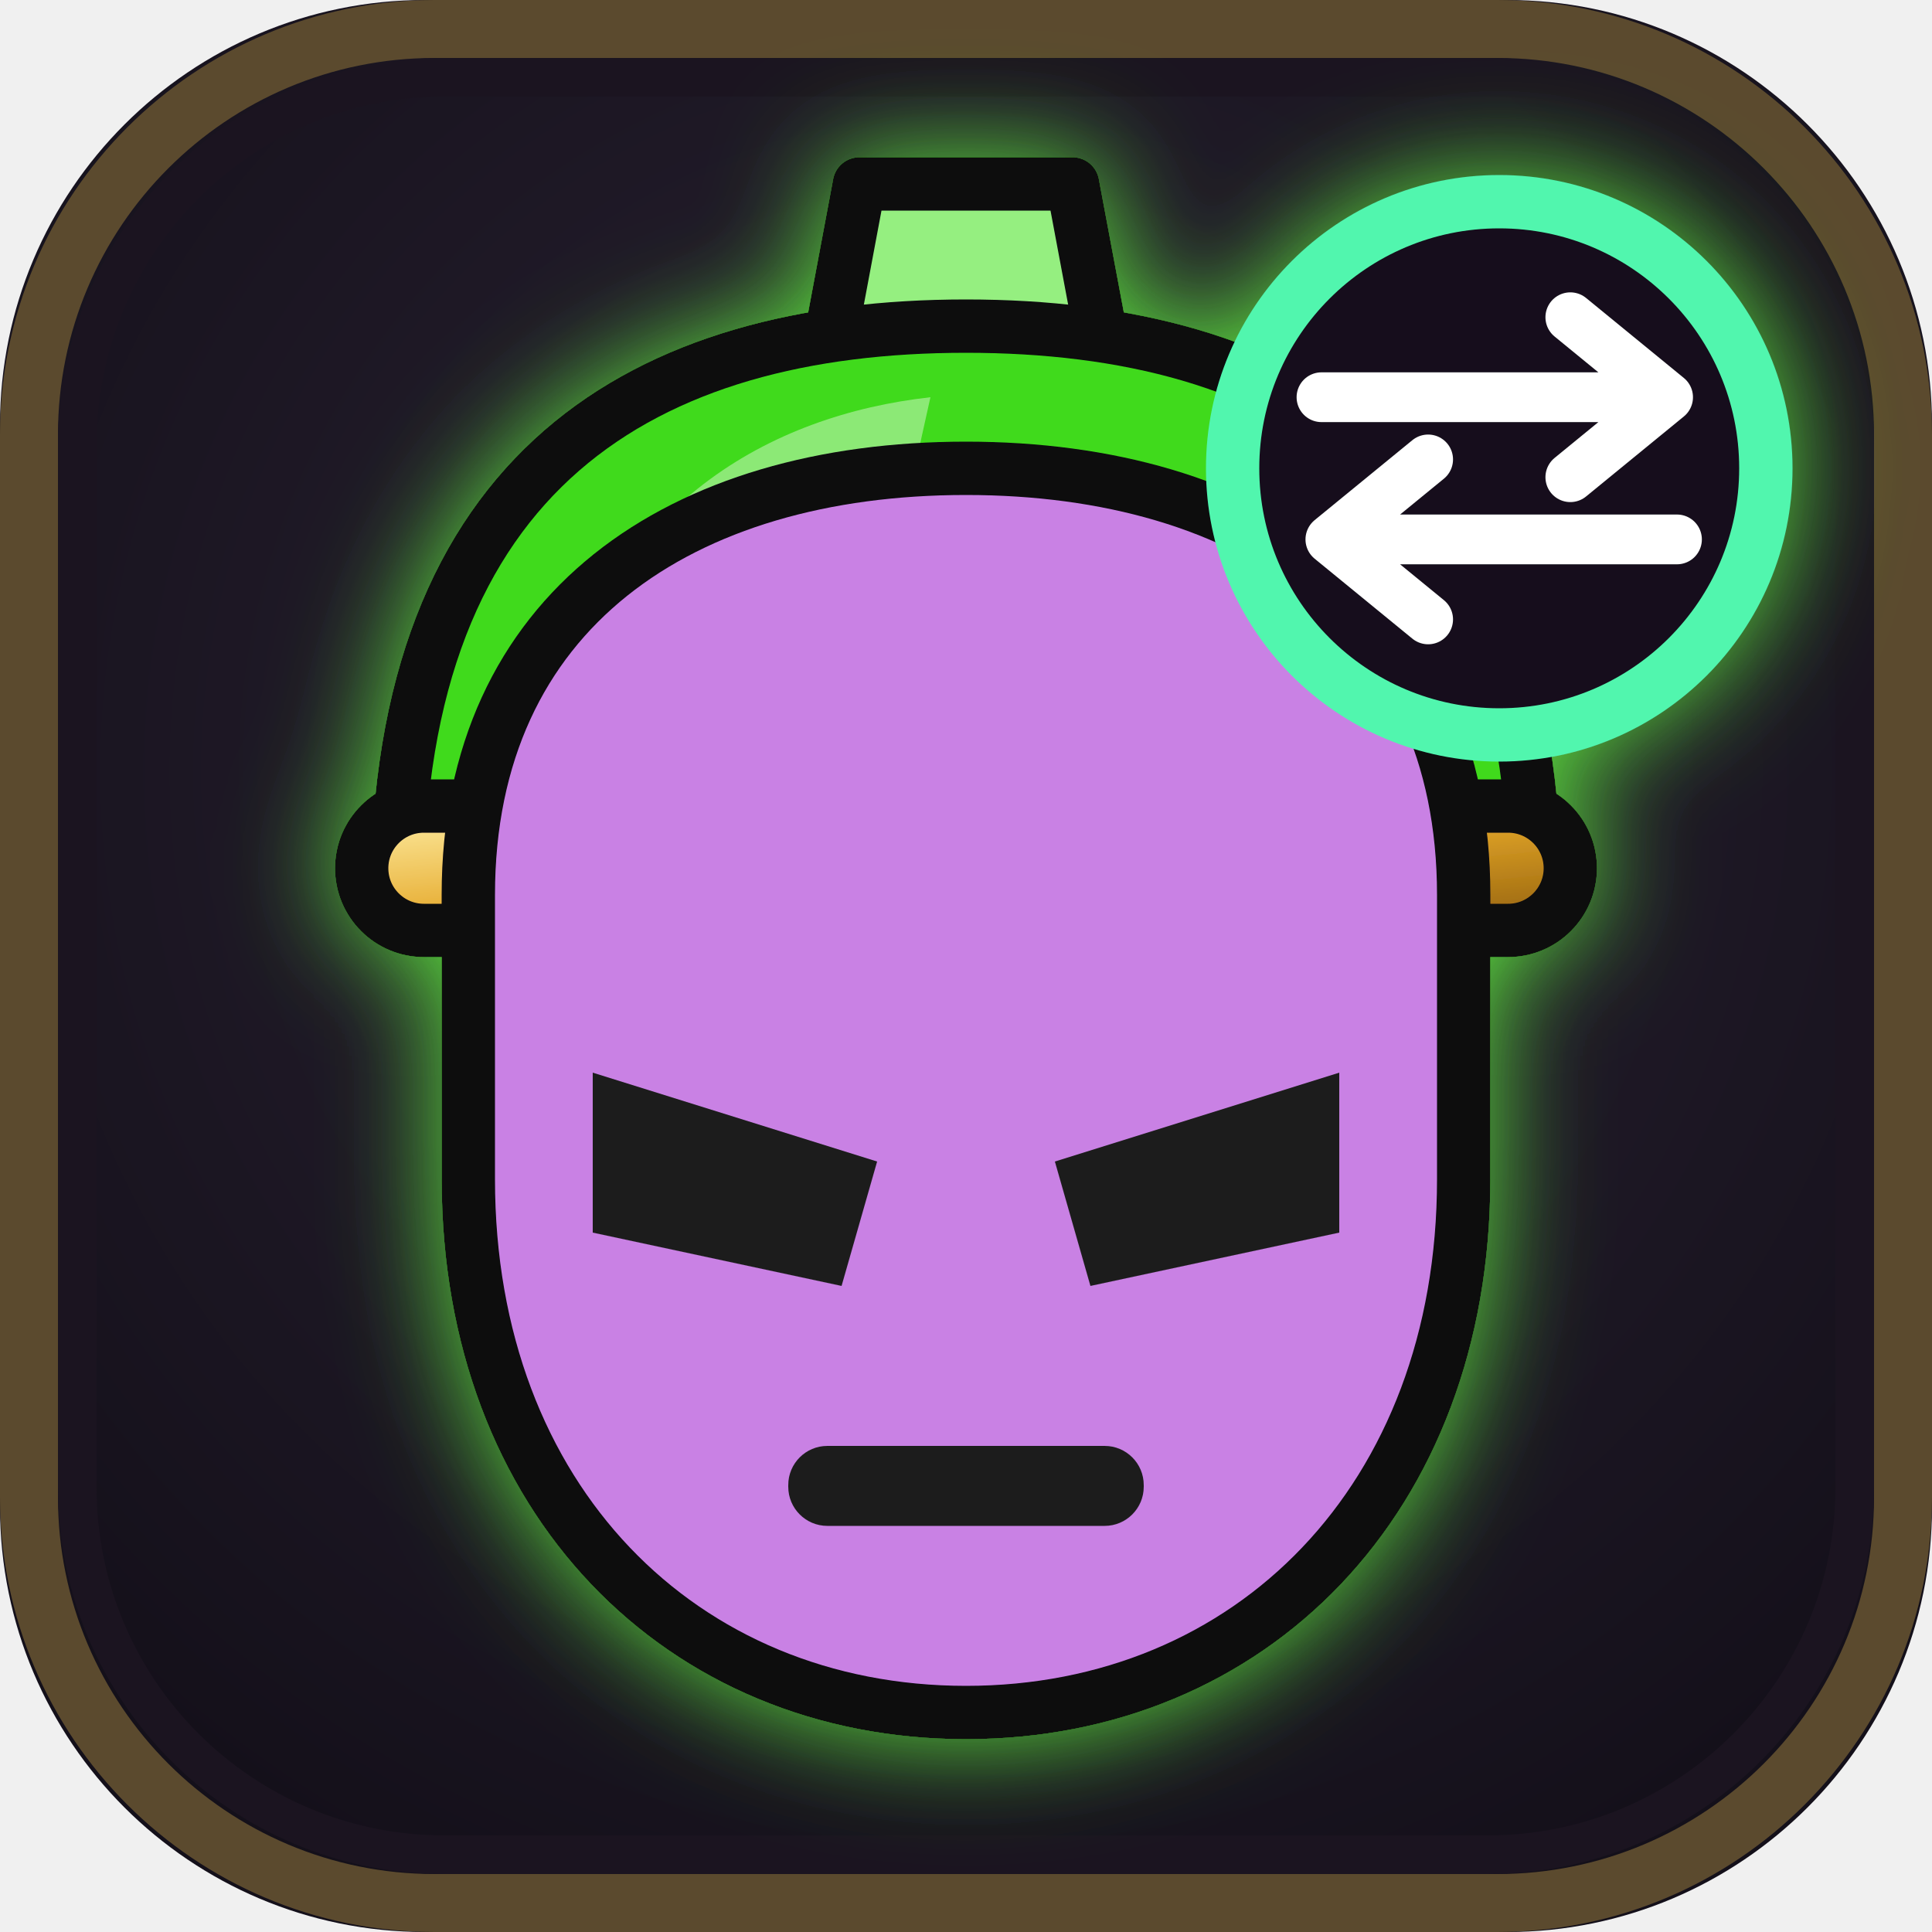
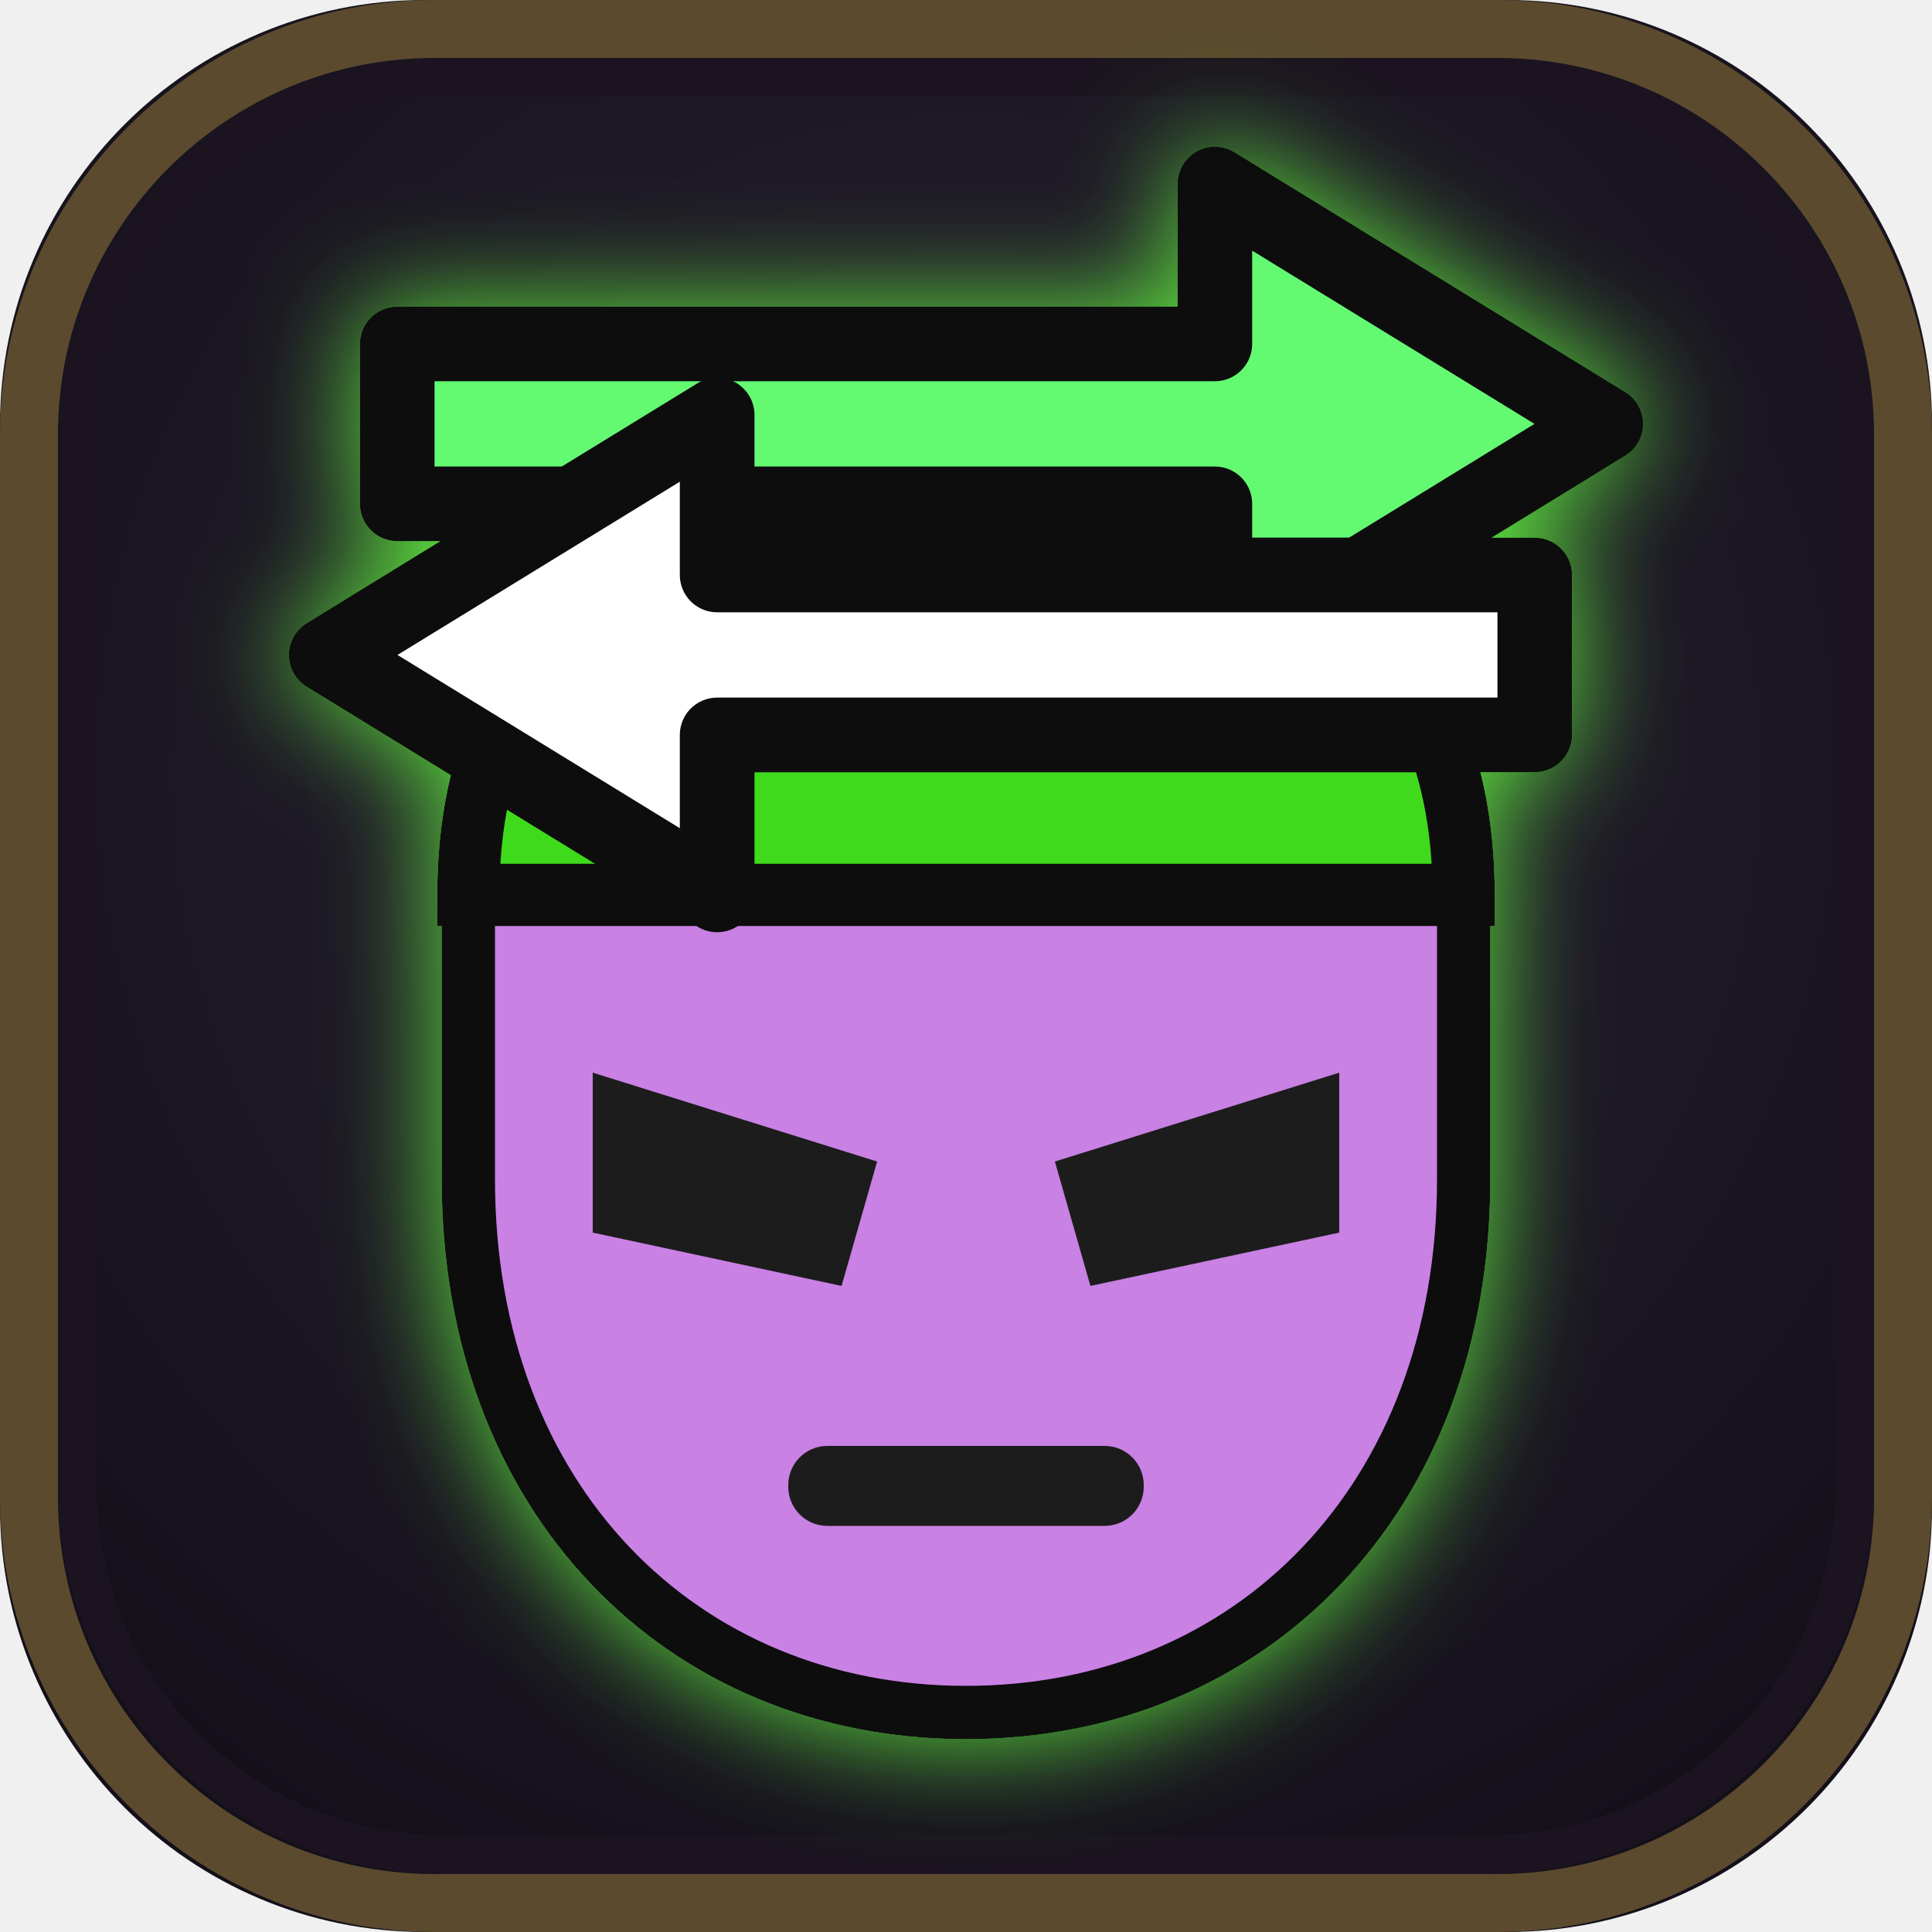
<svg xmlns="http://www.w3.org/2000/svg" viewBox="0 0 100 100" width="256" height="256">
  <defs>
    <linearGradient id="gMetal" x1="0" y1="0" x2="1" y2="1">
      <stop offset="0" stop-color="#f4f7fb" />
      <stop offset=".5" stop-color="#a9b6c7" />
      <stop offset="1" stop-color="#5d6b80" />
    </linearGradient>
    <linearGradient id="gGold" x1="0" y1="0" x2="1" y2="1">
      <stop offset="0" stop-color="#fff0a8" />
      <stop offset=".5" stop-color="#e5a82a" />
      <stop offset="1" stop-color="#8f5d0b" />
    </linearGradient>
    <radialGradient id="gBg" cx=".5" cy=".4" r=".8">
      <stop offset="0" stop-color="#2a2233" />
      <stop offset=".8" stop-color="#14101a" />
    </radialGradient>
    <filter id="glow" x="-30%" y="-30%" width="160%" height="160%">
      <feDropShadow dx="0" dy="0" stdDeviation="3" flood-color="#64fa42" flood-opacity=".9" />
    </filter>
  </defs>
  <rect width="100" height="100" rx="22" fill="url(#gBg)" />
  <rect x="1.5" y="1.5" width="97" height="97" rx="21" fill="none" stroke="#5b4a2e" stroke-width="3" />
  <rect x="4" y="4" width="92" height="92" rx="19" fill="none" stroke="#1b1420" stroke-width="2" />
  <g transform="translate(4 4) scale(.92)" filter="url(#glow)">
-     <path fill="#95ef80" stroke="#0b0810" stroke-width="3" stroke-linejoin="round" d="M44 6 H56 L59 22 H41 Z" />
-     <path fill="#3fda1b" stroke="#0b0810" stroke-width="3" stroke-linejoin="round" d="M18 46 C18 22 32 14 50 14 C68 14 82 22 82 46 Z" />
-     <path fill="#ffffff" fill-opacity=".4" d="M27 36 C30 24 39 19 48 18 L44 36 Z" />
-     <rect fill="url(#gGold)" stroke="#0b0810" stroke-width="3" stroke-linejoin="round" x="16" y="41" width="68" height="7" rx="3.5" />
    <path fill="#c981e4" stroke="#0b0810" stroke-width="3" stroke-linejoin="round" d="M22 46 C22 30 34 22 50 22 C66 22 78 30 78 46 V62 C78 80 66 92 50 92 C34 92 22 80 22 62 Z" />
    <path fill="#1f1f1f" d="M29 56 L45 61 L43 68 L29 65 Z" />
    <path fill="#1f1f1f" d="M71 56 L55 61 L57 68 L71 65 Z" />
    <rect fill="#1f1f1f" x="40" y="77" width="20" height="4.5" rx="2.2" />
-     <circle fill="#14101a" stroke="#51f6ae" stroke-width="3" cx="80" cy="22" r="15" />
-     <path fill="none" stroke="#fff" stroke-width="2.8" stroke-linecap="round" stroke-linejoin="round" d="M70 18 H89 M84 13.5 L89.5 18 L84 22.5 M90 26 H71 M76 21.5 L70.5 26 L76 30.5" />
+     <path fill="#3fda1b" stroke="#0b0810" stroke-width="3.5" d="M22 46 C22 30 34 23 50 23 C66 23 78 30 78 46 Z" />
+     <path fill="#64fa72" stroke="#0b0810" stroke-width="4.2" stroke-linejoin="round" d="M18 15 H64 V6 L86 19.5 L64 33 V24 H18 Z" />
+     <path fill="#ffffff" stroke="#0b0810" stroke-width="4.2" stroke-linejoin="round" d="M82 37 H36 V46 L14 32.5 L36 19 V28 H82 Z" />
  </g>
</svg>
